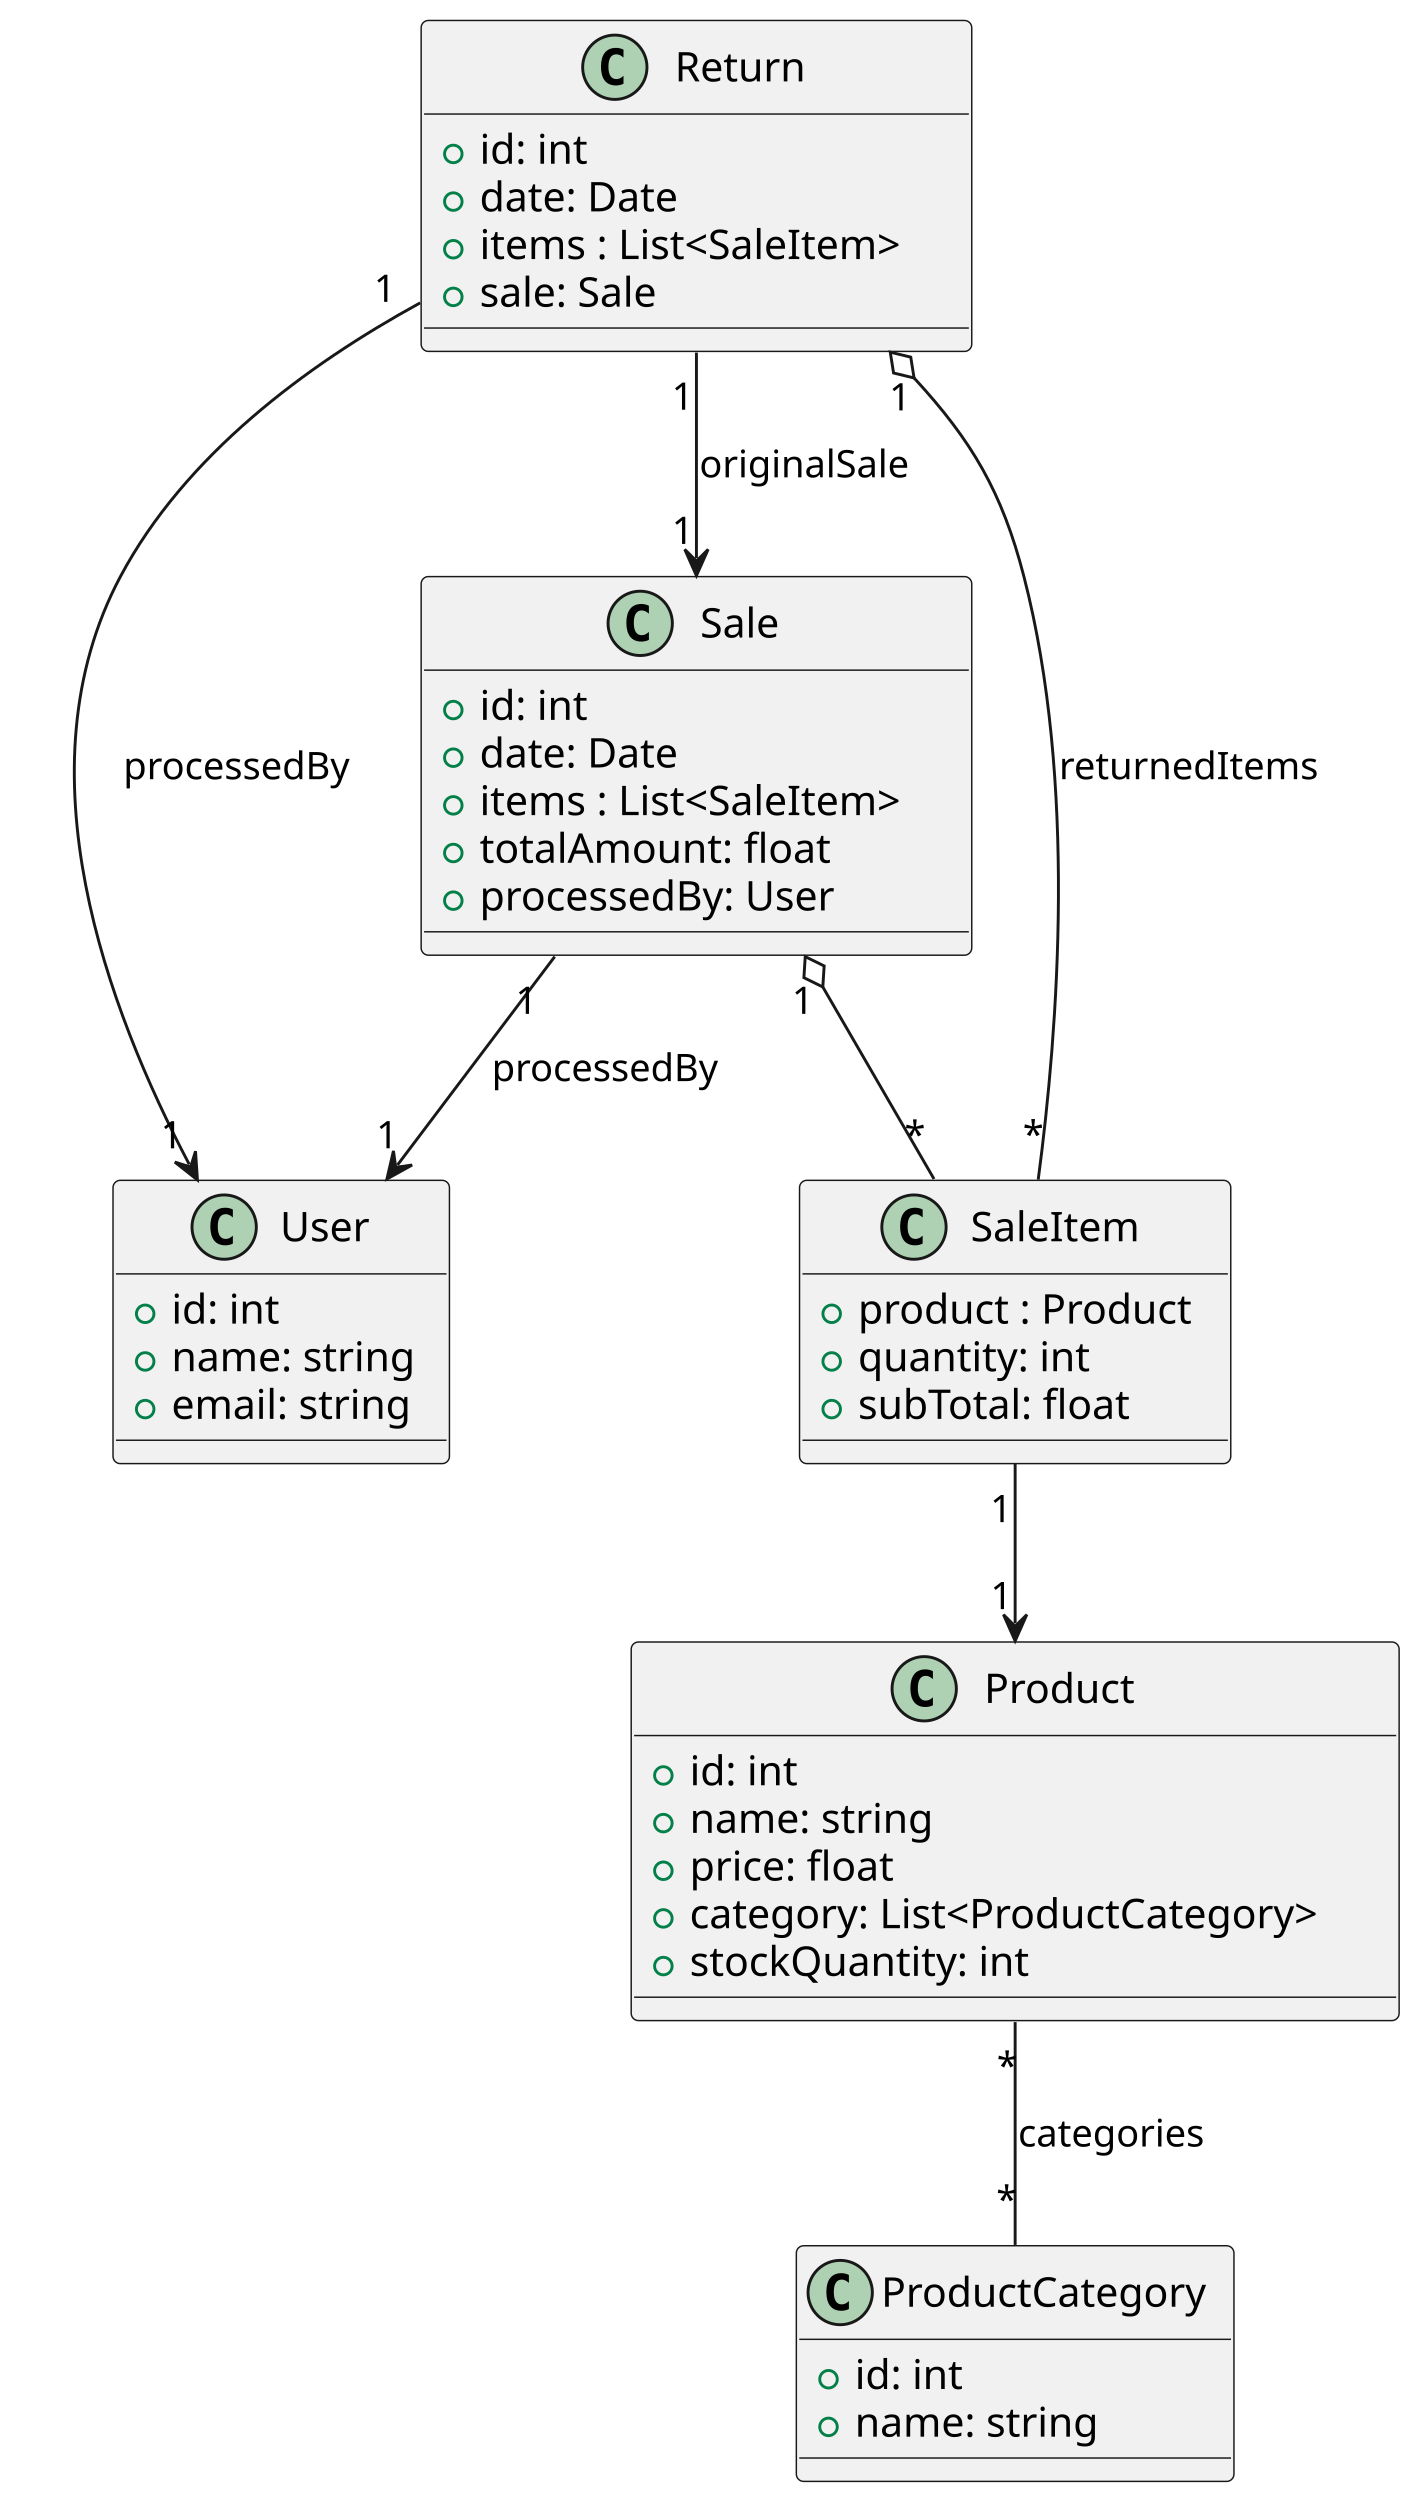
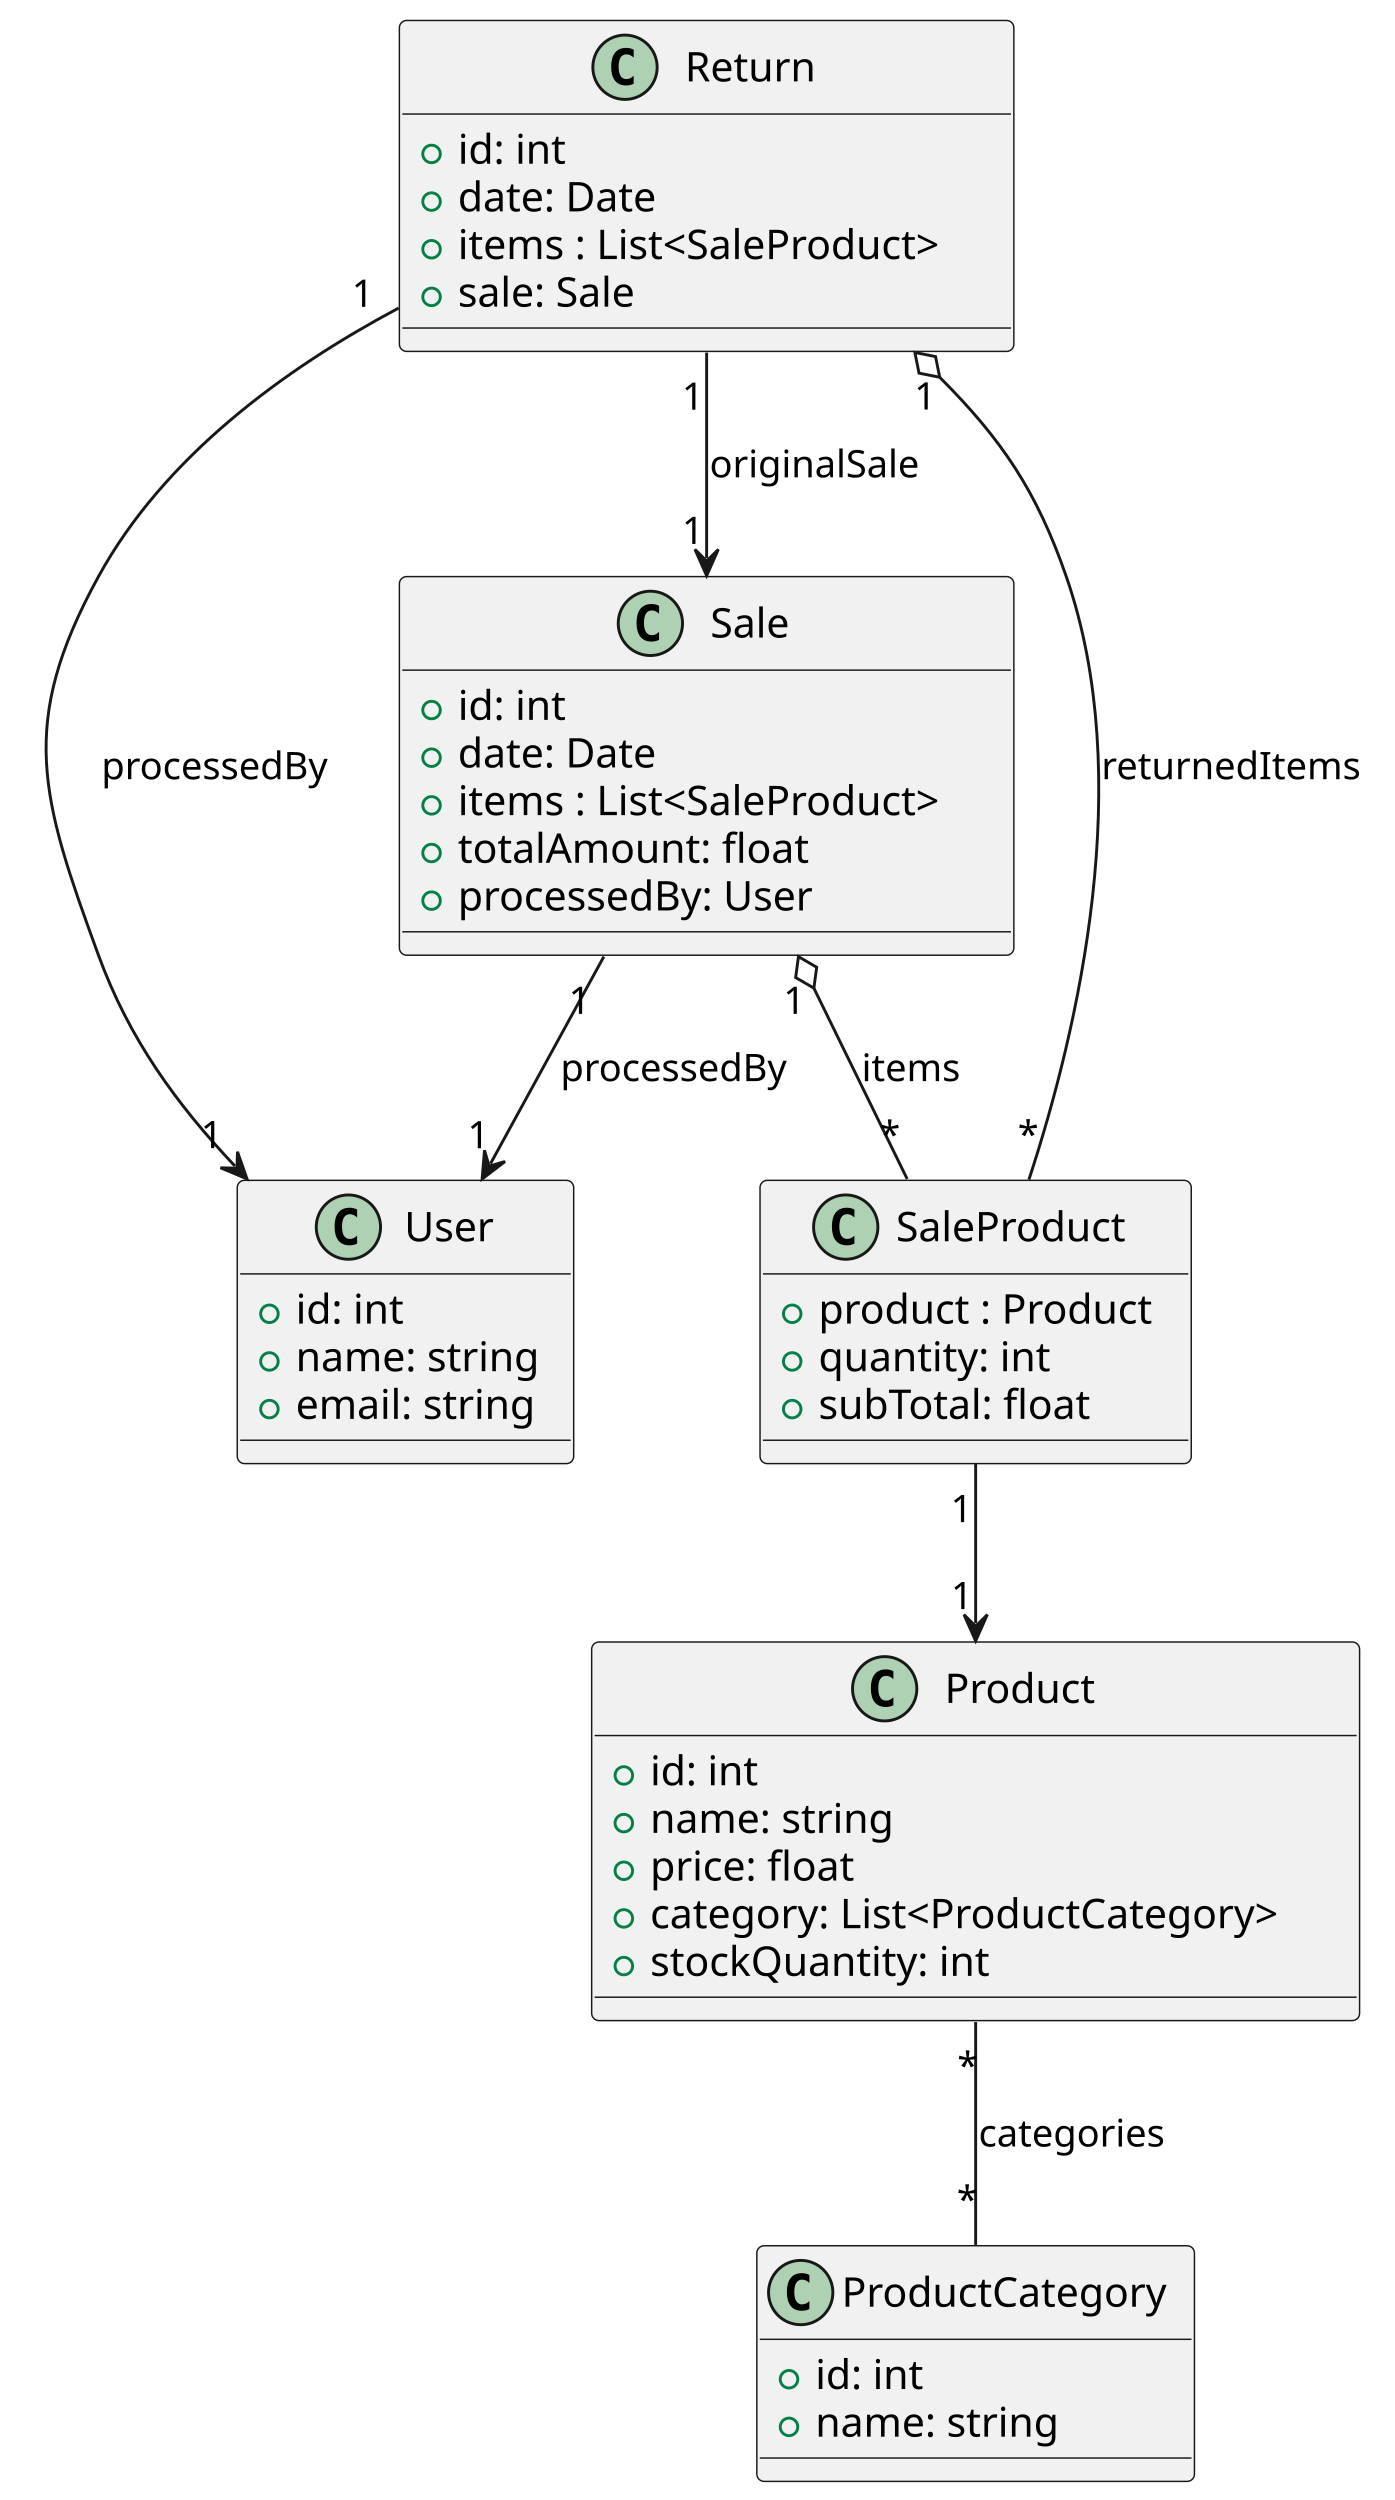
- <svg xmlns="http://www.w3.org/2000/svg" contentStyleType="text/css" data-diagram-type="CLASS" height="855px" preserveAspectRatio="none" style="width:485px;height:855px;background:#FFFFFF;" version="1.1" viewBox="0 0 485 855" width="485px" zoomAndPan="magnify">
+ <svg xmlns="http://www.w3.org/2000/svg" contentStyleType="text/css" data-diagram-type="CLASS" height="855px" preserveAspectRatio="none" style="width:477px;height:855px;background:#FFFFFF;" version="1.1" viewBox="0 0 477 855" width="477px" zoomAndPan="magnify">
  <defs />
  <g>
    <g class="entity" data-entity="User" data-source-line="1" data-uid="ent0002" id="entity_User">
-       <rect fill="#F1F1F1" height="96.891" rx="2.5" ry="2.5" style="stroke:#181818;stroke-width:0.5;" width="115.059" x="38.65" y="403.67" />
-       <ellipse cx="76.667" cy="419.67" fill="#ADD1B2" rx="11" ry="11" style="stroke:#181818;stroke-width:1;" />
-       <path d="M79.635,425.311 Q79.057,425.608 78.417,425.748 Q77.776,425.904 77.073,425.904 Q74.573,425.904 73.245,424.264 Q71.932,422.608 71.932,419.483 Q71.932,416.358 73.245,414.701 Q74.573,413.045 77.073,413.045 Q77.776,413.045 78.417,413.201 Q79.073,413.358 79.635,413.654 L79.635,416.373 Q79.01,415.795 78.417,415.529 Q77.823,415.248 77.198,415.248 Q75.854,415.248 75.167,416.326 Q74.479,417.389 74.479,419.483 Q74.479,421.576 75.167,422.654 Q75.854,423.717 77.198,423.717 Q77.823,423.717 78.417,423.451 Q79.01,423.17 79.635,422.592 L79.635,425.311 Z " fill="#000000" />
-       <text fill="#000000" font-family="sans-serif" font-size="14" lengthAdjust="spacing" textLength="31.91" x="95.782" y="424.517">User</text>
-       <line style="stroke:#181818;stroke-width:0.5;" x1="39.65" x2="152.709" y1="435.67" y2="435.67" />
-       <ellipse cx="49.65" cy="449.318" fill="none" rx="3" ry="3" style="stroke:#038048;stroke-width:1;" />
-       <text fill="#000000" font-family="sans-serif" font-size="14" lengthAdjust="spacing" textLength="40.195" x="58.65" y="452.665">id: int</text>
-       <ellipse cx="49.65" cy="465.615" fill="none" rx="3" ry="3" style="stroke:#038048;stroke-width:1;" />
-       <text fill="#000000" font-family="sans-serif" font-size="14" lengthAdjust="spacing" textLength="89.059" x="58.65" y="468.962">name: string</text>
-       <ellipse cx="49.65" cy="481.912" fill="none" rx="3" ry="3" style="stroke:#038048;stroke-width:1;" />
-       <text fill="#000000" font-family="sans-serif" font-size="14" lengthAdjust="spacing" textLength="87.965" x="58.65" y="485.259">email: string</text>
-       <line style="stroke:#181818;stroke-width:0.5;" x1="39.65" x2="152.709" y1="492.561" y2="492.561" />
+       <rect fill="#F1F1F1" height="96.891" rx="2.5" ry="2.5" style="stroke:#181818;stroke-width:0.5;" width="115.059" x="81.14" y="403.67" />
+       <ellipse cx="119.157" cy="419.67" fill="#ADD1B2" rx="11" ry="11" style="stroke:#181818;stroke-width:1;" />
+       <path d="M122.126,425.311 Q121.547,425.608 120.907,425.748 Q120.266,425.904 119.563,425.904 Q117.063,425.904 115.735,424.264 Q114.422,422.608 114.422,419.483 Q114.422,416.358 115.735,414.701 Q117.063,413.045 119.563,413.045 Q120.266,413.045 120.907,413.201 Q121.563,413.358 122.126,413.654 L122.126,416.373 Q121.501,415.795 120.907,415.529 Q120.313,415.248 119.688,415.248 Q118.344,415.248 117.657,416.326 Q116.969,417.389 116.969,419.483 Q116.969,421.576 117.657,422.654 Q118.344,423.717 119.688,423.717 Q120.313,423.717 120.907,423.451 Q121.501,423.17 122.126,422.592 L122.126,425.311 Z " fill="#000000" />
+       <text fill="#000000" font-family="sans-serif" font-size="14" lengthAdjust="spacing" textLength="31.91" x="138.272" y="424.517">User</text>
+       <line style="stroke:#181818;stroke-width:0.5;" x1="82.14" x2="195.199" y1="435.67" y2="435.67" />
+       <ellipse cx="92.14" cy="449.318" fill="none" rx="3" ry="3" style="stroke:#038048;stroke-width:1;" />
+       <text fill="#000000" font-family="sans-serif" font-size="14" lengthAdjust="spacing" textLength="40.195" x="101.14" y="452.665">id: int</text>
+       <ellipse cx="92.14" cy="465.615" fill="none" rx="3" ry="3" style="stroke:#038048;stroke-width:1;" />
+       <text fill="#000000" font-family="sans-serif" font-size="14" lengthAdjust="spacing" textLength="89.059" x="101.14" y="468.962">name: string</text>
+       <ellipse cx="92.14" cy="481.912" fill="none" rx="3" ry="3" style="stroke:#038048;stroke-width:1;" />
+       <text fill="#000000" font-family="sans-serif" font-size="14" lengthAdjust="spacing" textLength="87.965" x="101.14" y="485.259">email: string</text>
+       <line style="stroke:#181818;stroke-width:0.5;" x1="82.14" x2="195.199" y1="492.561" y2="492.561" />
    </g>
    <g class="entity" data-entity="Sale" data-source-line="7" data-uid="ent0003" id="entity_Sale">
-       <rect fill="#F1F1F1" height="129.484" rx="2.5" ry="2.5" style="stroke:#181818;stroke-width:0.5;" width="188.312" x="144.03" y="197.19" />
-       <ellipse cx="218.952" cy="213.19" fill="#ADD1B2" rx="11" ry="11" style="stroke:#181818;stroke-width:1;" />
-       <path d="M221.921,218.831 Q221.343,219.127 220.702,219.268 Q220.061,219.424 219.358,219.424 Q216.858,219.424 215.53,217.784 Q214.218,216.127 214.218,213.002 Q214.218,209.877 215.53,208.221 Q216.858,206.565 219.358,206.565 Q220.061,206.565 220.702,206.721 Q221.358,206.877 221.921,207.174 L221.921,209.893 Q221.296,209.315 220.702,209.049 Q220.108,208.768 219.483,208.768 Q218.139,208.768 217.452,209.846 Q216.764,210.909 216.764,213.002 Q216.764,215.096 217.452,216.174 Q218.139,217.237 219.483,217.237 Q220.108,217.237 220.702,216.971 Q221.296,216.69 221.921,216.112 L221.921,218.831 Z " fill="#000000" />
-       <text fill="#000000" font-family="sans-serif" font-size="14" lengthAdjust="spacing" textLength="29.969" x="239.452" y="218.037">Sale</text>
-       <line style="stroke:#181818;stroke-width:0.5;" x1="145.03" x2="331.342" y1="229.19" y2="229.19" />
-       <ellipse cx="155.03" cy="242.838" fill="none" rx="3" ry="3" style="stroke:#038048;stroke-width:1;" />
-       <text fill="#000000" font-family="sans-serif" font-size="14" lengthAdjust="spacing" textLength="40.195" x="164.03" y="246.185">id: int</text>
-       <ellipse cx="155.03" cy="259.135" fill="none" rx="3" ry="3" style="stroke:#038048;stroke-width:1;" />
-       <text fill="#000000" font-family="sans-serif" font-size="14" lengthAdjust="spacing" textLength="74.197" x="164.03" y="262.482">date: Date</text>
-       <ellipse cx="155.03" cy="275.432" fill="none" rx="3" ry="3" style="stroke:#038048;stroke-width:1;" />
-       <text fill="#000000" font-family="sans-serif" font-size="14" lengthAdjust="spacing" textLength="162.312" x="164.03" y="278.779">items : List&lt;SaleItem&gt;</text>
-       <ellipse cx="155.03" cy="291.729" fill="none" rx="3" ry="3" style="stroke:#038048;stroke-width:1;" />
-       <text fill="#000000" font-family="sans-serif" font-size="14" lengthAdjust="spacing" textLength="127.647" x="164.03" y="295.076">totalAmount: float</text>
-       <ellipse cx="155.03" cy="308.026" fill="none" rx="3" ry="3" style="stroke:#038048;stroke-width:1;" />
-       <text fill="#000000" font-family="sans-serif" font-size="14" lengthAdjust="spacing" textLength="130.573" x="164.03" y="311.373">processedBy: User</text>
-       <line style="stroke:#181818;stroke-width:0.5;" x1="145.03" x2="331.342" y1="318.674" y2="318.674" />
+       <rect fill="#F1F1F1" height="129.484" rx="2.5" ry="2.5" style="stroke:#181818;stroke-width:0.5;" width="210.153" x="136.59" y="197.19" />
+       <ellipse cx="222.432" cy="213.19" fill="#ADD1B2" rx="11" ry="11" style="stroke:#181818;stroke-width:1;" />
+       <path d="M225.401,218.831 Q224.823,219.127 224.182,219.268 Q223.542,219.424 222.839,219.424 Q220.339,219.424 219.01,217.784 Q217.698,216.127 217.698,213.002 Q217.698,209.877 219.01,208.221 Q220.339,206.565 222.839,206.565 Q223.542,206.565 224.182,206.721 Q224.839,206.877 225.401,207.174 L225.401,209.893 Q224.776,209.315 224.182,209.049 Q223.589,208.768 222.964,208.768 Q221.62,208.768 220.932,209.846 Q220.245,210.909 220.245,213.002 Q220.245,215.096 220.932,216.174 Q221.62,217.237 222.964,217.237 Q223.589,217.237 224.182,216.971 Q224.776,216.69 225.401,216.112 L225.401,218.831 Z " fill="#000000" />
+       <text fill="#000000" font-family="sans-serif" font-size="14" lengthAdjust="spacing" textLength="29.969" x="242.932" y="218.037">Sale</text>
+       <line style="stroke:#181818;stroke-width:0.5;" x1="137.59" x2="345.743" y1="229.19" y2="229.19" />
+       <ellipse cx="147.59" cy="242.838" fill="none" rx="3" ry="3" style="stroke:#038048;stroke-width:1;" />
+       <text fill="#000000" font-family="sans-serif" font-size="14" lengthAdjust="spacing" textLength="40.195" x="156.59" y="246.185">id: int</text>
+       <ellipse cx="147.59" cy="259.135" fill="none" rx="3" ry="3" style="stroke:#038048;stroke-width:1;" />
+       <text fill="#000000" font-family="sans-serif" font-size="14" lengthAdjust="spacing" textLength="74.197" x="156.59" y="262.482">date: Date</text>
+       <ellipse cx="147.59" cy="275.432" fill="none" rx="3" ry="3" style="stroke:#038048;stroke-width:1;" />
+       <text fill="#000000" font-family="sans-serif" font-size="14" lengthAdjust="spacing" textLength="184.153" x="156.59" y="278.779">items : List&lt;SaleProduct&gt;</text>
+       <ellipse cx="147.59" cy="291.729" fill="none" rx="3" ry="3" style="stroke:#038048;stroke-width:1;" />
+       <text fill="#000000" font-family="sans-serif" font-size="14" lengthAdjust="spacing" textLength="127.647" x="156.59" y="295.076">totalAmount: float</text>
+       <ellipse cx="147.59" cy="308.026" fill="none" rx="3" ry="3" style="stroke:#038048;stroke-width:1;" />
+       <text fill="#000000" font-family="sans-serif" font-size="14" lengthAdjust="spacing" textLength="130.573" x="156.59" y="311.373">processedBy: User</text>
+       <line style="stroke:#181818;stroke-width:0.5;" x1="137.59" x2="345.743" y1="318.674" y2="318.674" />
    </g>
    <g class="entity" data-entity="Product" data-source-line="15" data-uid="ent0004" id="entity_Product">
-       <rect fill="#F1F1F1" height="129.484" rx="2.5" ry="2.5" style="stroke:#181818;stroke-width:0.5;" width="262.633" x="215.87" y="561.56" />
-       <ellipse cx="316.081" cy="577.56" fill="#ADD1B2" rx="11" ry="11" style="stroke:#181818;stroke-width:1;" />
-       <path d="M319.05,583.201 Q318.472,583.497 317.831,583.638 Q317.191,583.794 316.488,583.794 Q313.988,583.794 312.66,582.154 Q311.347,580.497 311.347,577.372 Q311.347,574.247 312.66,572.591 Q313.988,570.935 316.488,570.935 Q317.191,570.935 317.831,571.091 Q318.488,571.247 319.05,571.544 L319.05,574.263 Q318.425,573.685 317.831,573.419 Q317.238,573.138 316.613,573.138 Q315.269,573.138 314.581,574.216 Q313.894,575.279 313.894,577.372 Q313.894,579.466 314.581,580.544 Q315.269,581.607 316.613,581.607 Q317.238,581.607 317.831,581.341 Q318.425,581.06 319.05,580.482 L319.05,583.201 Z " fill="#000000" />
-       <text fill="#000000" font-family="sans-serif" font-size="14" lengthAdjust="spacing" textLength="53.71" x="336.581" y="582.407">Product</text>
-       <line style="stroke:#181818;stroke-width:0.5;" x1="216.87" x2="477.503" y1="593.56" y2="593.56" />
-       <ellipse cx="226.87" cy="607.208" fill="none" rx="3" ry="3" style="stroke:#038048;stroke-width:1;" />
-       <text fill="#000000" font-family="sans-serif" font-size="14" lengthAdjust="spacing" textLength="40.195" x="235.87" y="610.555">id: int</text>
-       <ellipse cx="226.87" cy="623.505" fill="none" rx="3" ry="3" style="stroke:#038048;stroke-width:1;" />
-       <text fill="#000000" font-family="sans-serif" font-size="14" lengthAdjust="spacing" textLength="89.059" x="235.87" y="626.852">name: string</text>
-       <ellipse cx="226.87" cy="639.802" fill="none" rx="3" ry="3" style="stroke:#038048;stroke-width:1;" />
-       <text fill="#000000" font-family="sans-serif" font-size="14" lengthAdjust="spacing" textLength="75.462" x="235.87" y="643.149">price: float</text>
-       <ellipse cx="226.87" cy="656.099" fill="none" rx="3" ry="3" style="stroke:#038048;stroke-width:1;" />
-       <text fill="#000000" font-family="sans-serif" font-size="14" lengthAdjust="spacing" textLength="236.633" x="235.87" y="659.446">category: List&lt;ProductCategory&gt;</text>
-       <ellipse cx="226.87" cy="672.396" fill="none" rx="3" ry="3" style="stroke:#038048;stroke-width:1;" />
-       <text fill="#000000" font-family="sans-serif" font-size="14" lengthAdjust="spacing" textLength="125.07" x="235.87" y="675.743">stockQuantity: int</text>
-       <line style="stroke:#181818;stroke-width:0.5;" x1="216.87" x2="477.503" y1="683.044" y2="683.044" />
+       <rect fill="#F1F1F1" height="129.484" rx="2.5" ry="2.5" style="stroke:#181818;stroke-width:0.5;" width="262.633" x="202.35" y="561.56" />
+       <ellipse cx="302.561" cy="577.56" fill="#ADD1B2" rx="11" ry="11" style="stroke:#181818;stroke-width:1;" />
+       <path d="M305.53,583.201 Q304.952,583.497 304.311,583.638 Q303.671,583.794 302.968,583.794 Q300.468,583.794 299.14,582.154 Q297.827,580.497 297.827,577.372 Q297.827,574.247 299.14,572.591 Q300.468,570.935 302.968,570.935 Q303.671,570.935 304.311,571.091 Q304.968,571.247 305.53,571.544 L305.53,574.263 Q304.905,573.685 304.311,573.419 Q303.718,573.138 303.093,573.138 Q301.749,573.138 301.061,574.216 Q300.374,575.279 300.374,577.372 Q300.374,579.466 301.061,580.544 Q301.749,581.607 303.093,581.607 Q303.718,581.607 304.311,581.341 Q304.905,581.06 305.53,580.482 L305.53,583.201 Z " fill="#000000" />
+       <text fill="#000000" font-family="sans-serif" font-size="14" lengthAdjust="spacing" textLength="53.71" x="323.061" y="582.407">Product</text>
+       <line style="stroke:#181818;stroke-width:0.5;" x1="203.35" x2="463.983" y1="593.56" y2="593.56" />
+       <ellipse cx="213.35" cy="607.208" fill="none" rx="3" ry="3" style="stroke:#038048;stroke-width:1;" />
+       <text fill="#000000" font-family="sans-serif" font-size="14" lengthAdjust="spacing" textLength="40.195" x="222.35" y="610.555">id: int</text>
+       <ellipse cx="213.35" cy="623.505" fill="none" rx="3" ry="3" style="stroke:#038048;stroke-width:1;" />
+       <text fill="#000000" font-family="sans-serif" font-size="14" lengthAdjust="spacing" textLength="89.059" x="222.35" y="626.852">name: string</text>
+       <ellipse cx="213.35" cy="639.802" fill="none" rx="3" ry="3" style="stroke:#038048;stroke-width:1;" />
+       <text fill="#000000" font-family="sans-serif" font-size="14" lengthAdjust="spacing" textLength="75.462" x="222.35" y="643.149">price: float</text>
+       <ellipse cx="213.35" cy="656.099" fill="none" rx="3" ry="3" style="stroke:#038048;stroke-width:1;" />
+       <text fill="#000000" font-family="sans-serif" font-size="14" lengthAdjust="spacing" textLength="236.633" x="222.35" y="659.446">category: List&lt;ProductCategory&gt;</text>
+       <ellipse cx="213.35" cy="672.396" fill="none" rx="3" ry="3" style="stroke:#038048;stroke-width:1;" />
+       <text fill="#000000" font-family="sans-serif" font-size="14" lengthAdjust="spacing" textLength="125.07" x="222.35" y="675.743">stockQuantity: int</text>
+       <line style="stroke:#181818;stroke-width:0.5;" x1="203.35" x2="463.983" y1="683.044" y2="683.044" />
    </g>
    <g class="entity" data-entity="ProductCategory" data-source-line="23" data-uid="ent0005" id="entity_ProductCategory">
-       <rect fill="#F1F1F1" height="80.594" rx="2.5" ry="2.5" style="stroke:#181818;stroke-width:0.5;" width="149.66" x="272.35" y="768.05" />
-       <ellipse cx="287.35" cy="784.05" fill="#ADD1B2" rx="11" ry="11" style="stroke:#181818;stroke-width:1;" />
-       <path d="M290.319,789.691 Q289.741,789.987 289.1,790.128 Q288.459,790.284 287.756,790.284 Q285.256,790.284 283.928,788.644 Q282.616,786.987 282.616,783.862 Q282.616,780.737 283.928,779.081 Q285.256,777.425 287.756,777.425 Q288.459,777.425 289.1,777.581 Q289.756,777.737 290.319,778.034 L290.319,780.753 Q289.694,780.175 289.1,779.909 Q288.506,779.628 287.881,779.628 Q286.538,779.628 285.85,780.706 Q285.163,781.769 285.163,783.862 Q285.163,785.956 285.85,787.034 Q286.538,788.097 287.881,788.097 Q288.506,788.097 289.1,787.831 Q289.694,787.55 290.319,786.972 L290.319,789.691 Z " fill="#000000" />
-       <text fill="#000000" font-family="sans-serif" font-size="14" lengthAdjust="spacing" textLength="117.66" x="301.35" y="788.897">ProductCategory</text>
-       <line style="stroke:#181818;stroke-width:0.5;" x1="273.35" x2="421.01" y1="800.05" y2="800.05" />
-       <ellipse cx="283.35" cy="813.698" fill="none" rx="3" ry="3" style="stroke:#038048;stroke-width:1;" />
-       <text fill="#000000" font-family="sans-serif" font-size="14" lengthAdjust="spacing" textLength="40.195" x="292.35" y="817.045">id: int</text>
-       <ellipse cx="283.35" cy="829.995" fill="none" rx="3" ry="3" style="stroke:#038048;stroke-width:1;" />
-       <text fill="#000000" font-family="sans-serif" font-size="14" lengthAdjust="spacing" textLength="89.059" x="292.35" y="833.342">name: string</text>
-       <line style="stroke:#181818;stroke-width:0.5;" x1="273.35" x2="421.01" y1="840.644" y2="840.644" />
+       <rect fill="#F1F1F1" height="80.594" rx="2.5" ry="2.5" style="stroke:#181818;stroke-width:0.5;" width="149.66" x="258.84" y="768.05" />
+       <ellipse cx="273.84" cy="784.05" fill="#ADD1B2" rx="11" ry="11" style="stroke:#181818;stroke-width:1;" />
+       <path d="M276.809,789.691 Q276.231,789.987 275.59,790.128 Q274.949,790.284 274.246,790.284 Q271.746,790.284 270.418,788.644 Q269.106,786.987 269.106,783.862 Q269.106,780.737 270.418,779.081 Q271.746,777.425 274.246,777.425 Q274.949,777.425 275.59,777.581 Q276.246,777.737 276.809,778.034 L276.809,780.753 Q276.184,780.175 275.59,779.909 Q274.996,779.628 274.371,779.628 Q273.027,779.628 272.34,780.706 Q271.652,781.769 271.652,783.862 Q271.652,785.956 272.34,787.034 Q273.027,788.097 274.371,788.097 Q274.996,788.097 275.59,787.831 Q276.184,787.55 276.809,786.972 L276.809,789.691 Z " fill="#000000" />
+       <text fill="#000000" font-family="sans-serif" font-size="14" lengthAdjust="spacing" textLength="117.66" x="287.84" y="788.897">ProductCategory</text>
+       <line style="stroke:#181818;stroke-width:0.5;" x1="259.84" x2="407.5" y1="800.05" y2="800.05" />
+       <ellipse cx="269.84" cy="813.698" fill="none" rx="3" ry="3" style="stroke:#038048;stroke-width:1;" />
+       <text fill="#000000" font-family="sans-serif" font-size="14" lengthAdjust="spacing" textLength="40.195" x="278.84" y="817.045">id: int</text>
+       <ellipse cx="269.84" cy="829.995" fill="none" rx="3" ry="3" style="stroke:#038048;stroke-width:1;" />
+       <text fill="#000000" font-family="sans-serif" font-size="14" lengthAdjust="spacing" textLength="89.059" x="278.84" y="833.342">name: string</text>
+       <line style="stroke:#181818;stroke-width:0.5;" x1="259.84" x2="407.5" y1="840.644" y2="840.644" />
    </g>
-     <g class="entity" data-entity="SaleItem" data-source-line="28" data-uid="ent0006" id="entity_SaleItem">
-       <rect fill="#F1F1F1" height="96.891" rx="2.5" ry="2.5" style="stroke:#181818;stroke-width:0.5;" width="147.481" x="273.44" y="403.67" />
-       <ellipse cx="312.58" cy="419.67" fill="#ADD1B2" rx="11" ry="11" style="stroke:#181818;stroke-width:1;" />
-       <path d="M315.548,425.311 Q314.97,425.608 314.33,425.748 Q313.689,425.904 312.986,425.904 Q310.486,425.904 309.158,424.264 Q307.845,422.608 307.845,419.483 Q307.845,416.358 309.158,414.701 Q310.486,413.045 312.986,413.045 Q313.689,413.045 314.33,413.201 Q314.986,413.358 315.548,413.654 L315.548,416.373 Q314.923,415.795 314.33,415.529 Q313.736,415.248 313.111,415.248 Q311.767,415.248 311.08,416.326 Q310.392,417.389 310.392,419.483 Q310.392,421.576 311.08,422.654 Q311.767,423.717 313.111,423.717 Q313.736,423.717 314.33,423.451 Q314.923,423.17 315.548,422.592 L315.548,425.311 Z " fill="#000000" />
-       <text fill="#000000" font-family="sans-serif" font-size="14" lengthAdjust="spacing" textLength="61.838" x="331.944" y="424.517">SaleItem</text>
-       <line style="stroke:#181818;stroke-width:0.5;" x1="274.44" x2="419.921" y1="435.67" y2="435.67" />
-       <ellipse cx="284.44" cy="449.318" fill="none" rx="3" ry="3" style="stroke:#038048;stroke-width:1;" />
-       <text fill="#000000" font-family="sans-serif" font-size="14" lengthAdjust="spacing" textLength="121.481" x="293.44" y="452.665">product : Product</text>
-       <ellipse cx="284.44" cy="465.615" fill="none" rx="3" ry="3" style="stroke:#038048;stroke-width:1;" />
-       <text fill="#000000" font-family="sans-serif" font-size="14" lengthAdjust="spacing" textLength="85.784" x="293.44" y="468.962">quantity: int</text>
-       <ellipse cx="284.44" cy="481.912" fill="none" rx="3" ry="3" style="stroke:#038048;stroke-width:1;" />
-       <text fill="#000000" font-family="sans-serif" font-size="14" lengthAdjust="spacing" textLength="100.748" x="293.44" y="485.259">subTotal: float</text>
-       <line style="stroke:#181818;stroke-width:0.5;" x1="274.44" x2="419.921" y1="492.561" y2="492.561" />
+     <g class="entity" data-entity="SaleProduct" data-source-line="28" data-uid="ent0006" id="entity_SaleProduct">
+       <rect fill="#F1F1F1" height="96.891" rx="2.5" ry="2.5" style="stroke:#181818;stroke-width:0.5;" width="147.481" x="259.93" y="403.67" />
+       <ellipse cx="289.241" cy="419.67" fill="#ADD1B2" rx="11" ry="11" style="stroke:#181818;stroke-width:1;" />
+       <path d="M292.21,425.311 Q291.632,425.608 290.991,425.748 Q290.351,425.904 289.647,425.904 Q287.147,425.904 285.819,424.264 Q284.507,422.608 284.507,419.483 Q284.507,416.358 285.819,414.701 Q287.147,413.045 289.647,413.045 Q290.351,413.045 290.991,413.201 Q291.647,413.358 292.21,413.654 L292.21,416.373 Q291.585,415.795 290.991,415.529 Q290.397,415.248 289.772,415.248 Q288.429,415.248 287.741,416.326 Q287.054,417.389 287.054,419.483 Q287.054,421.576 287.741,422.654 Q288.429,423.717 289.772,423.717 Q290.397,423.717 290.991,423.451 Q291.585,423.17 292.21,422.592 L292.21,425.311 Z " fill="#000000" />
+       <text fill="#000000" font-family="sans-serif" font-size="14" lengthAdjust="spacing" textLength="83.679" x="306.421" y="424.517">SaleProduct</text>
+       <line style="stroke:#181818;stroke-width:0.5;" x1="260.93" x2="406.411" y1="435.67" y2="435.67" />
+       <ellipse cx="270.93" cy="449.318" fill="none" rx="3" ry="3" style="stroke:#038048;stroke-width:1;" />
+       <text fill="#000000" font-family="sans-serif" font-size="14" lengthAdjust="spacing" textLength="121.481" x="279.93" y="452.665">product : Product</text>
+       <ellipse cx="270.93" cy="465.615" fill="none" rx="3" ry="3" style="stroke:#038048;stroke-width:1;" />
+       <text fill="#000000" font-family="sans-serif" font-size="14" lengthAdjust="spacing" textLength="85.784" x="279.93" y="468.962">quantity: int</text>
+       <ellipse cx="270.93" cy="481.912" fill="none" rx="3" ry="3" style="stroke:#038048;stroke-width:1;" />
+       <text fill="#000000" font-family="sans-serif" font-size="14" lengthAdjust="spacing" textLength="100.748" x="279.93" y="485.259">subTotal: float</text>
+       <line style="stroke:#181818;stroke-width:0.5;" x1="260.93" x2="406.411" y1="492.561" y2="492.561" />
    </g>
    <g class="entity" data-entity="Return" data-source-line="34" data-uid="ent0007" id="entity_Return">
-       <rect fill="#F1F1F1" height="113.188" rx="2.5" ry="2.5" style="stroke:#181818;stroke-width:0.5;" width="188.312" x="144.03" y="7" />
-       <ellipse cx="210.27" cy="23" fill="#ADD1B2" rx="11" ry="11" style="stroke:#181818;stroke-width:1;" />
-       <path d="M213.239,28.641 Q212.661,28.938 212.02,29.078 Q211.38,29.234 210.677,29.234 Q208.177,29.234 206.848,27.594 Q205.536,25.938 205.536,22.812 Q205.536,19.688 206.848,18.031 Q208.177,16.375 210.677,16.375 Q211.38,16.375 212.02,16.531 Q212.677,16.688 213.239,16.984 L213.239,19.703 Q212.614,19.125 212.02,18.859 Q211.427,18.578 210.802,18.578 Q209.458,18.578 208.77,19.656 Q208.083,20.719 208.083,22.812 Q208.083,24.906 208.77,25.984 Q209.458,27.047 210.802,27.047 Q211.427,27.047 212.02,26.781 Q212.614,26.5 213.239,25.922 L213.239,28.641 Z " fill="#000000" />
-       <text fill="#000000" font-family="sans-serif" font-size="14" lengthAdjust="spacing" textLength="47.332" x="230.77" y="27.847">Return</text>
-       <line style="stroke:#181818;stroke-width:0.5;" x1="145.03" x2="331.342" y1="39" y2="39" />
-       <ellipse cx="155.03" cy="52.648" fill="none" rx="3" ry="3" style="stroke:#038048;stroke-width:1;" />
-       <text fill="#000000" font-family="sans-serif" font-size="14" lengthAdjust="spacing" textLength="40.195" x="164.03" y="55.995">id: int</text>
-       <ellipse cx="155.03" cy="68.945" fill="none" rx="3" ry="3" style="stroke:#038048;stroke-width:1;" />
-       <text fill="#000000" font-family="sans-serif" font-size="14" lengthAdjust="spacing" textLength="74.197" x="164.03" y="72.292">date: Date</text>
-       <ellipse cx="155.03" cy="85.242" fill="none" rx="3" ry="3" style="stroke:#038048;stroke-width:1;" />
-       <text fill="#000000" font-family="sans-serif" font-size="14" lengthAdjust="spacing" textLength="162.312" x="164.03" y="88.589">items : List&lt;SaleItem&gt;</text>
-       <ellipse cx="155.03" cy="101.539" fill="none" rx="3" ry="3" style="stroke:#038048;stroke-width:1;" />
-       <text fill="#000000" font-family="sans-serif" font-size="14" lengthAdjust="spacing" textLength="67.512" x="164.03" y="104.886">sale: Sale</text>
-       <line style="stroke:#181818;stroke-width:0.5;" x1="145.03" x2="331.342" y1="112.188" y2="112.188" />
+       <rect fill="#F1F1F1" height="113.188" rx="2.5" ry="2.5" style="stroke:#181818;stroke-width:0.5;" width="210.153" x="136.59" y="7" />
+       <ellipse cx="213.751" cy="23" fill="#ADD1B2" rx="11" ry="11" style="stroke:#181818;stroke-width:1;" />
+       <path d="M216.719,28.641 Q216.141,28.938 215.501,29.078 Q214.86,29.234 214.157,29.234 Q211.657,29.234 210.329,27.594 Q209.016,25.938 209.016,22.812 Q209.016,19.688 210.329,18.031 Q211.657,16.375 214.157,16.375 Q214.86,16.375 215.501,16.531 Q216.157,16.688 216.719,16.984 L216.719,19.703 Q216.094,19.125 215.501,18.859 Q214.907,18.578 214.282,18.578 Q212.938,18.578 212.251,19.656 Q211.563,20.719 211.563,22.812 Q211.563,24.906 212.251,25.984 Q212.938,27.047 214.282,27.047 Q214.907,27.047 215.501,26.781 Q216.094,26.5 216.719,25.922 L216.719,28.641 Z " fill="#000000" />
+       <text fill="#000000" font-family="sans-serif" font-size="14" lengthAdjust="spacing" textLength="47.332" x="234.251" y="27.847">Return</text>
+       <line style="stroke:#181818;stroke-width:0.5;" x1="137.59" x2="345.743" y1="39" y2="39" />
+       <ellipse cx="147.59" cy="52.648" fill="none" rx="3" ry="3" style="stroke:#038048;stroke-width:1;" />
+       <text fill="#000000" font-family="sans-serif" font-size="14" lengthAdjust="spacing" textLength="40.195" x="156.59" y="55.995">id: int</text>
+       <ellipse cx="147.59" cy="68.945" fill="none" rx="3" ry="3" style="stroke:#038048;stroke-width:1;" />
+       <text fill="#000000" font-family="sans-serif" font-size="14" lengthAdjust="spacing" textLength="74.197" x="156.59" y="72.292">date: Date</text>
+       <ellipse cx="147.59" cy="85.242" fill="none" rx="3" ry="3" style="stroke:#038048;stroke-width:1;" />
+       <text fill="#000000" font-family="sans-serif" font-size="14" lengthAdjust="spacing" textLength="184.153" x="156.59" y="88.589">items : List&lt;SaleProduct&gt;</text>
+       <ellipse cx="147.59" cy="101.539" fill="none" rx="3" ry="3" style="stroke:#038048;stroke-width:1;" />
+       <text fill="#000000" font-family="sans-serif" font-size="14" lengthAdjust="spacing" textLength="67.512" x="156.59" y="104.886">sale: Sale</text>
+       <line style="stroke:#181818;stroke-width:0.5;" x1="137.59" x2="345.743" y1="112.188" y2="112.188" />
    </g>
-     <g class="link" data-entity-1="Sale" data-entity-2="SaleItem" data-source-line="41" data-uid="lnk8" id="link_Sale_SaleItem">
-       <path codeLine="41" d="M281.405,337.554 C295.835,362.464 306.06,380.11 319.43,403.21" fill="none" id="Sale-backto-SaleItem" style="stroke:#181818;stroke-width:1;" />
-       <polygon fill="none" points="275.39,327.17,274.936,334.367,281.405,337.554,281.859,330.357,275.39,327.17" style="stroke:#181818;stroke-width:1;" />
-       <text fill="#000000" font-family="sans-serif" font-size="13" lengthAdjust="spacing" textLength="8.271" x="270.828" y="346.745">1</text>
-       <text fill="#000000" font-family="sans-serif" font-size="13" lengthAdjust="spacing" textLength="6.5" x="309.332" y="392.706">*</text>
+     <g class="link" data-entity-1="Sale" data-entity-2="SaleProduct" data-source-line="41" data-uid="lnk8" id="link_Sale_SaleProduct">
+       <path codeLine="41" d="M278.345,337.949 C290.535,362.859 298.96,380.11 310.25,403.21" fill="none" id="Sale-backto-SaleProduct" style="stroke:#181818;stroke-width:1;" />
+       <polygon fill="none" points="273.07,327.17,272.115,334.317,278.345,337.949,279.3,330.801,273.07,327.17" style="stroke:#181818;stroke-width:1;" />
+       <text fill="#000000" font-family="sans-serif" font-size="13" lengthAdjust="spacing" textLength="36.144" x="294.67" y="369.737">items</text>
+       <text fill="#000000" font-family="sans-serif" font-size="13" lengthAdjust="spacing" textLength="8.271" x="267.91" y="346.745">1</text>
+       <text fill="#000000" font-family="sans-serif" font-size="13" lengthAdjust="spacing" textLength="6.5" x="300.733" y="392.706">*</text>
    </g>
-     <g class="link" data-entity-1="SaleItem" data-entity-2="Product" data-source-line="42" data-uid="lnk9" id="link_SaleItem_Product">
-       <path codeLine="42" d="M347.18,500.62 C347.18,519.34 347.18,535.12 347.18,555.19" fill="none" id="SaleItem-to-Product" style="stroke:#181818;stroke-width:1;" />
-       <polygon fill="#181818" points="347.18,561.19,351.18,552.19,347.18,556.19,343.18,552.19,347.18,561.19" style="stroke:#181818;stroke-width:1;" />
-       <text fill="#000000" font-family="sans-serif" font-size="13" lengthAdjust="spacing" textLength="8.271" x="338.637" y="520.572">1</text>
-       <text fill="#000000" font-family="sans-serif" font-size="13" lengthAdjust="spacing" textLength="8.271" x="338.757" y="550.322">1</text>
+     <g class="link" data-entity-1="SaleProduct" data-entity-2="Product" data-source-line="42" data-uid="lnk9" id="link_SaleProduct_Product">
+       <path codeLine="42" d="M333.67,500.62 C333.67,519.34 333.67,535.12 333.67,555.19" fill="none" id="SaleProduct-to-Product" style="stroke:#181818;stroke-width:1;" />
+       <polygon fill="#181818" points="333.67,561.19,337.67,552.19,333.67,556.19,329.67,552.19,333.67,561.19" style="stroke:#181818;stroke-width:1;" />
+       <text fill="#000000" font-family="sans-serif" font-size="13" lengthAdjust="spacing" textLength="8.271" x="325.127" y="520.572">1</text>
+       <text fill="#000000" font-family="sans-serif" font-size="13" lengthAdjust="spacing" textLength="8.271" x="325.248" y="550.322">1</text>
    </g>
    <g class="link" data-entity-1="Sale" data-entity-2="User" data-source-line="43" data-uid="lnk10" id="link_Sale_User">
-       <path codeLine="43" d="M189.71,327.17 C170.91,352.08 153.374,375.32 135.944,398.421" fill="none" id="Sale-to-User" style="stroke:#181818;stroke-width:1;" />
-       <polygon fill="#181818" points="132.33,403.21,140.944,398.435,135.342,399.219,134.558,393.616,132.33,403.21" style="stroke:#181818;stroke-width:1;" />
-       <text fill="#000000" font-family="sans-serif" font-size="13" lengthAdjust="spacing" textLength="83.103" x="168.18" y="369.737">processedBy</text>
-       <text fill="#000000" font-family="sans-serif" font-size="13" lengthAdjust="spacing" textLength="8.271" x="176.312" y="346.745">1</text>
-       <text fill="#000000" font-family="sans-serif" font-size="13" lengthAdjust="spacing" textLength="8.271" x="128.668" y="392.706">1</text>
+       <path codeLine="43" d="M206.51,327.17 C192.88,352.08 180.41,374.846 167.77,397.947" fill="none" id="Sale-to-User" style="stroke:#181818;stroke-width:1;" />
+       <polygon fill="#181818" points="164.89,403.21,172.719,397.235,167.29,398.824,165.701,393.395,164.89,403.21" style="stroke:#181818;stroke-width:1;" />
+       <text fill="#000000" font-family="sans-serif" font-size="13" lengthAdjust="spacing" textLength="83.103" x="191.67" y="369.737">processedBy</text>
+       <text fill="#000000" font-family="sans-serif" font-size="13" lengthAdjust="spacing" textLength="8.271" x="194.486" y="346.745">1</text>
+       <text fill="#000000" font-family="sans-serif" font-size="13" lengthAdjust="spacing" textLength="8.271" x="159.894" y="392.706">1</text>
    </g>
    <g class="link" data-entity-1="Return" data-entity-2="Sale" data-source-line="45" data-uid="lnk11" id="link_Return_Sale">
-       <path codeLine="45" d="M238.18,120.59 C238.18,144.39 238.18,166.28 238.18,190.89" fill="none" id="Return-to-Sale" style="stroke:#181818;stroke-width:1;" />
-       <polygon fill="#181818" points="238.18,196.89,242.18,187.89,238.18,191.89,234.18,187.89,238.18,196.89" style="stroke:#181818;stroke-width:1;" />
-       <text fill="#000000" font-family="sans-serif" font-size="13" lengthAdjust="spacing" textLength="76.419" x="239.18" y="163.257">originalSale</text>
-       <text fill="#000000" font-family="sans-serif" font-size="13" lengthAdjust="spacing" textLength="8.271" x="229.732" y="140.122">1</text>
-       <text fill="#000000" font-family="sans-serif" font-size="13" lengthAdjust="spacing" textLength="8.271" x="229.757" y="186.03">1</text>
+       <path codeLine="45" d="M241.67,120.59 C241.67,144.39 241.67,166.28 241.67,190.89" fill="none" id="Return-to-Sale" style="stroke:#181818;stroke-width:1;" />
+       <polygon fill="#181818" points="241.67,196.89,245.67,187.89,241.67,191.89,237.67,187.89,241.67,196.89" style="stroke:#181818;stroke-width:1;" />
+       <text fill="#000000" font-family="sans-serif" font-size="13" lengthAdjust="spacing" textLength="76.419" x="242.67" y="163.257">originalSale</text>
+       <text fill="#000000" font-family="sans-serif" font-size="13" lengthAdjust="spacing" textLength="8.271" x="233.224" y="140.122">1</text>
+       <text fill="#000000" font-family="sans-serif" font-size="13" lengthAdjust="spacing" textLength="8.271" x="233.248" y="186.03">1</text>
    </g>
-     <g class="link" data-entity-1="Return" data-entity-2="SaleItem" data-source-line="46" data-uid="lnk12" id="link_Return_SaleItem">
-       <path codeLine="46" d="M312.606,129.261 C332.426,150.751 342.72,168.3 350.18,197.19 C368.26,267.2 361.94,351.72 355.07,403.43" fill="none" id="Return-backto-SaleItem" style="stroke:#181818;stroke-width:1;" />
-       <polygon fill="none" points="304.47,120.44,305.597,127.562,312.606,129.261,311.478,122.139,304.47,120.44" style="stroke:#181818;stroke-width:1;" />
-       <text fill="#000000" font-family="sans-serif" font-size="13" lengthAdjust="spacing" textLength="92.879" x="362.18" y="266.497">returnedItems</text>
-       <text fill="#000000" font-family="sans-serif" font-size="13" lengthAdjust="spacing" textLength="8.271" x="304.077" y="140.357">1</text>
-       <text fill="#000000" font-family="sans-serif" font-size="13" lengthAdjust="spacing" textLength="6.5" x="349.793" y="392.605">*</text>
+     <g class="link" data-entity-1="Return" data-entity-2="SaleProduct" data-source-line="46" data-uid="lnk12" id="link_Return_SaleProduct">
+       <path codeLine="46" d="M321.375,129.025 C342.695,150.345 354.6,168.11 364.67,197.19 C388.58,266.22 368.96,351.38 351.89,403.44" fill="none" id="Return-backto-SaleProduct" style="stroke:#181818;stroke-width:1;" />
+       <polygon fill="none" points="312.89,120.54,314.304,127.611,321.375,129.025,319.961,121.954,312.89,120.54" style="stroke:#181818;stroke-width:1;" />
+       <text fill="#000000" font-family="sans-serif" font-size="13" lengthAdjust="spacing" textLength="92.879" x="376.67" y="266.497">returnedItems</text>
+       <text fill="#000000" font-family="sans-serif" font-size="13" lengthAdjust="spacing" textLength="8.271" x="312.678" y="140.066">1</text>
+       <text fill="#000000" font-family="sans-serif" font-size="13" lengthAdjust="spacing" textLength="6.5" x="348.065" y="392.617">*</text>
    </g>
    <g class="link" data-entity-1="Return" data-entity-2="User" data-source-line="47" data-uid="lnk13" id="link_Return_User">
-       <path codeLine="47" d="M143.71,103.57 C104.57,125 63.22,155.79 41.18,197.19 C6,263.28 36.776,345.12 64.726,398.23" fill="none" id="Return-to-User" style="stroke:#181818;stroke-width:1;" />
-       <polygon fill="#181818" points="67.52,403.54,66.868,393.713,65.191,399.115,59.789,397.438,67.52,403.54" style="stroke:#181818;stroke-width:1;" />
-       <text fill="#000000" font-family="sans-serif" font-size="13" lengthAdjust="spacing" textLength="83.103" x="42.18" y="266.497">processedBy</text>
-       <text fill="#000000" font-family="sans-serif" font-size="13" lengthAdjust="spacing" textLength="8.271" x="127.874" y="103.23">1</text>
-       <text fill="#000000" font-family="sans-serif" font-size="13" lengthAdjust="spacing" textLength="8.271" x="54.946" y="392.731">1</text>
+       <path codeLine="47" d="M136.34,105.35 C96.78,126.42 56.01,156.45 33.67,197.19 C6,247.65 13.91,272.62 33.67,326.67 C44.15,355.35 60.364,377.605 80.364,398.815" fill="none" id="Return-to-User" style="stroke:#181818;stroke-width:1;" />
+       <polygon fill="#181818" points="84.48,403.18,81.216,393.888,81.05,399.542,75.395,399.376,84.48,403.18" style="stroke:#181818;stroke-width:1;" />
+       <text fill="#000000" font-family="sans-serif" font-size="13" lengthAdjust="spacing" textLength="83.103" x="34.67" y="266.497">processedBy</text>
+       <text fill="#000000" font-family="sans-serif" font-size="13" lengthAdjust="spacing" textLength="8.271" x="120.321" y="104.938">1</text>
+       <text fill="#000000" font-family="sans-serif" font-size="13" lengthAdjust="spacing" textLength="8.271" x="68.679" y="392.672">1</text>
    </g>
    <g class="link" data-entity-1="Product" data-entity-2="ProductCategory" data-source-line="49" data-uid="lnk14" id="link_Product_ProductCategory">
-       <path codeLine="49" d="M347.18,691.54 C347.18,716.99 347.18,745.44 347.18,767.77" fill="none" id="Product-ProductCategory" style="stroke:#181818;stroke-width:1;" />
-       <text fill="#000000" font-family="sans-serif" font-size="13" lengthAdjust="spacing" textLength="68.142" x="348.18" y="734.117">categories</text>
-       <text fill="#000000" font-family="sans-serif" font-size="13" lengthAdjust="spacing" textLength="6.5" x="340.896" y="711.115">*</text>
-       <text fill="#000000" font-family="sans-serif" font-size="13" lengthAdjust="spacing" textLength="6.5" x="340.724" y="756.885">*</text>
+       <path codeLine="49" d="M333.67,691.54 C333.67,716.99 333.67,745.44 333.67,767.77" fill="none" id="Product-ProductCategory" style="stroke:#181818;stroke-width:1;" />
+       <text fill="#000000" font-family="sans-serif" font-size="13" lengthAdjust="spacing" textLength="68.142" x="334.67" y="734.117">categories</text>
+       <text fill="#000000" font-family="sans-serif" font-size="13" lengthAdjust="spacing" textLength="6.5" x="327.387" y="711.115">*</text>
+       <text fill="#000000" font-family="sans-serif" font-size="13" lengthAdjust="spacing" textLength="6.5" x="327.214" y="756.885">*</text>
    </g>
  </g>
</svg>
